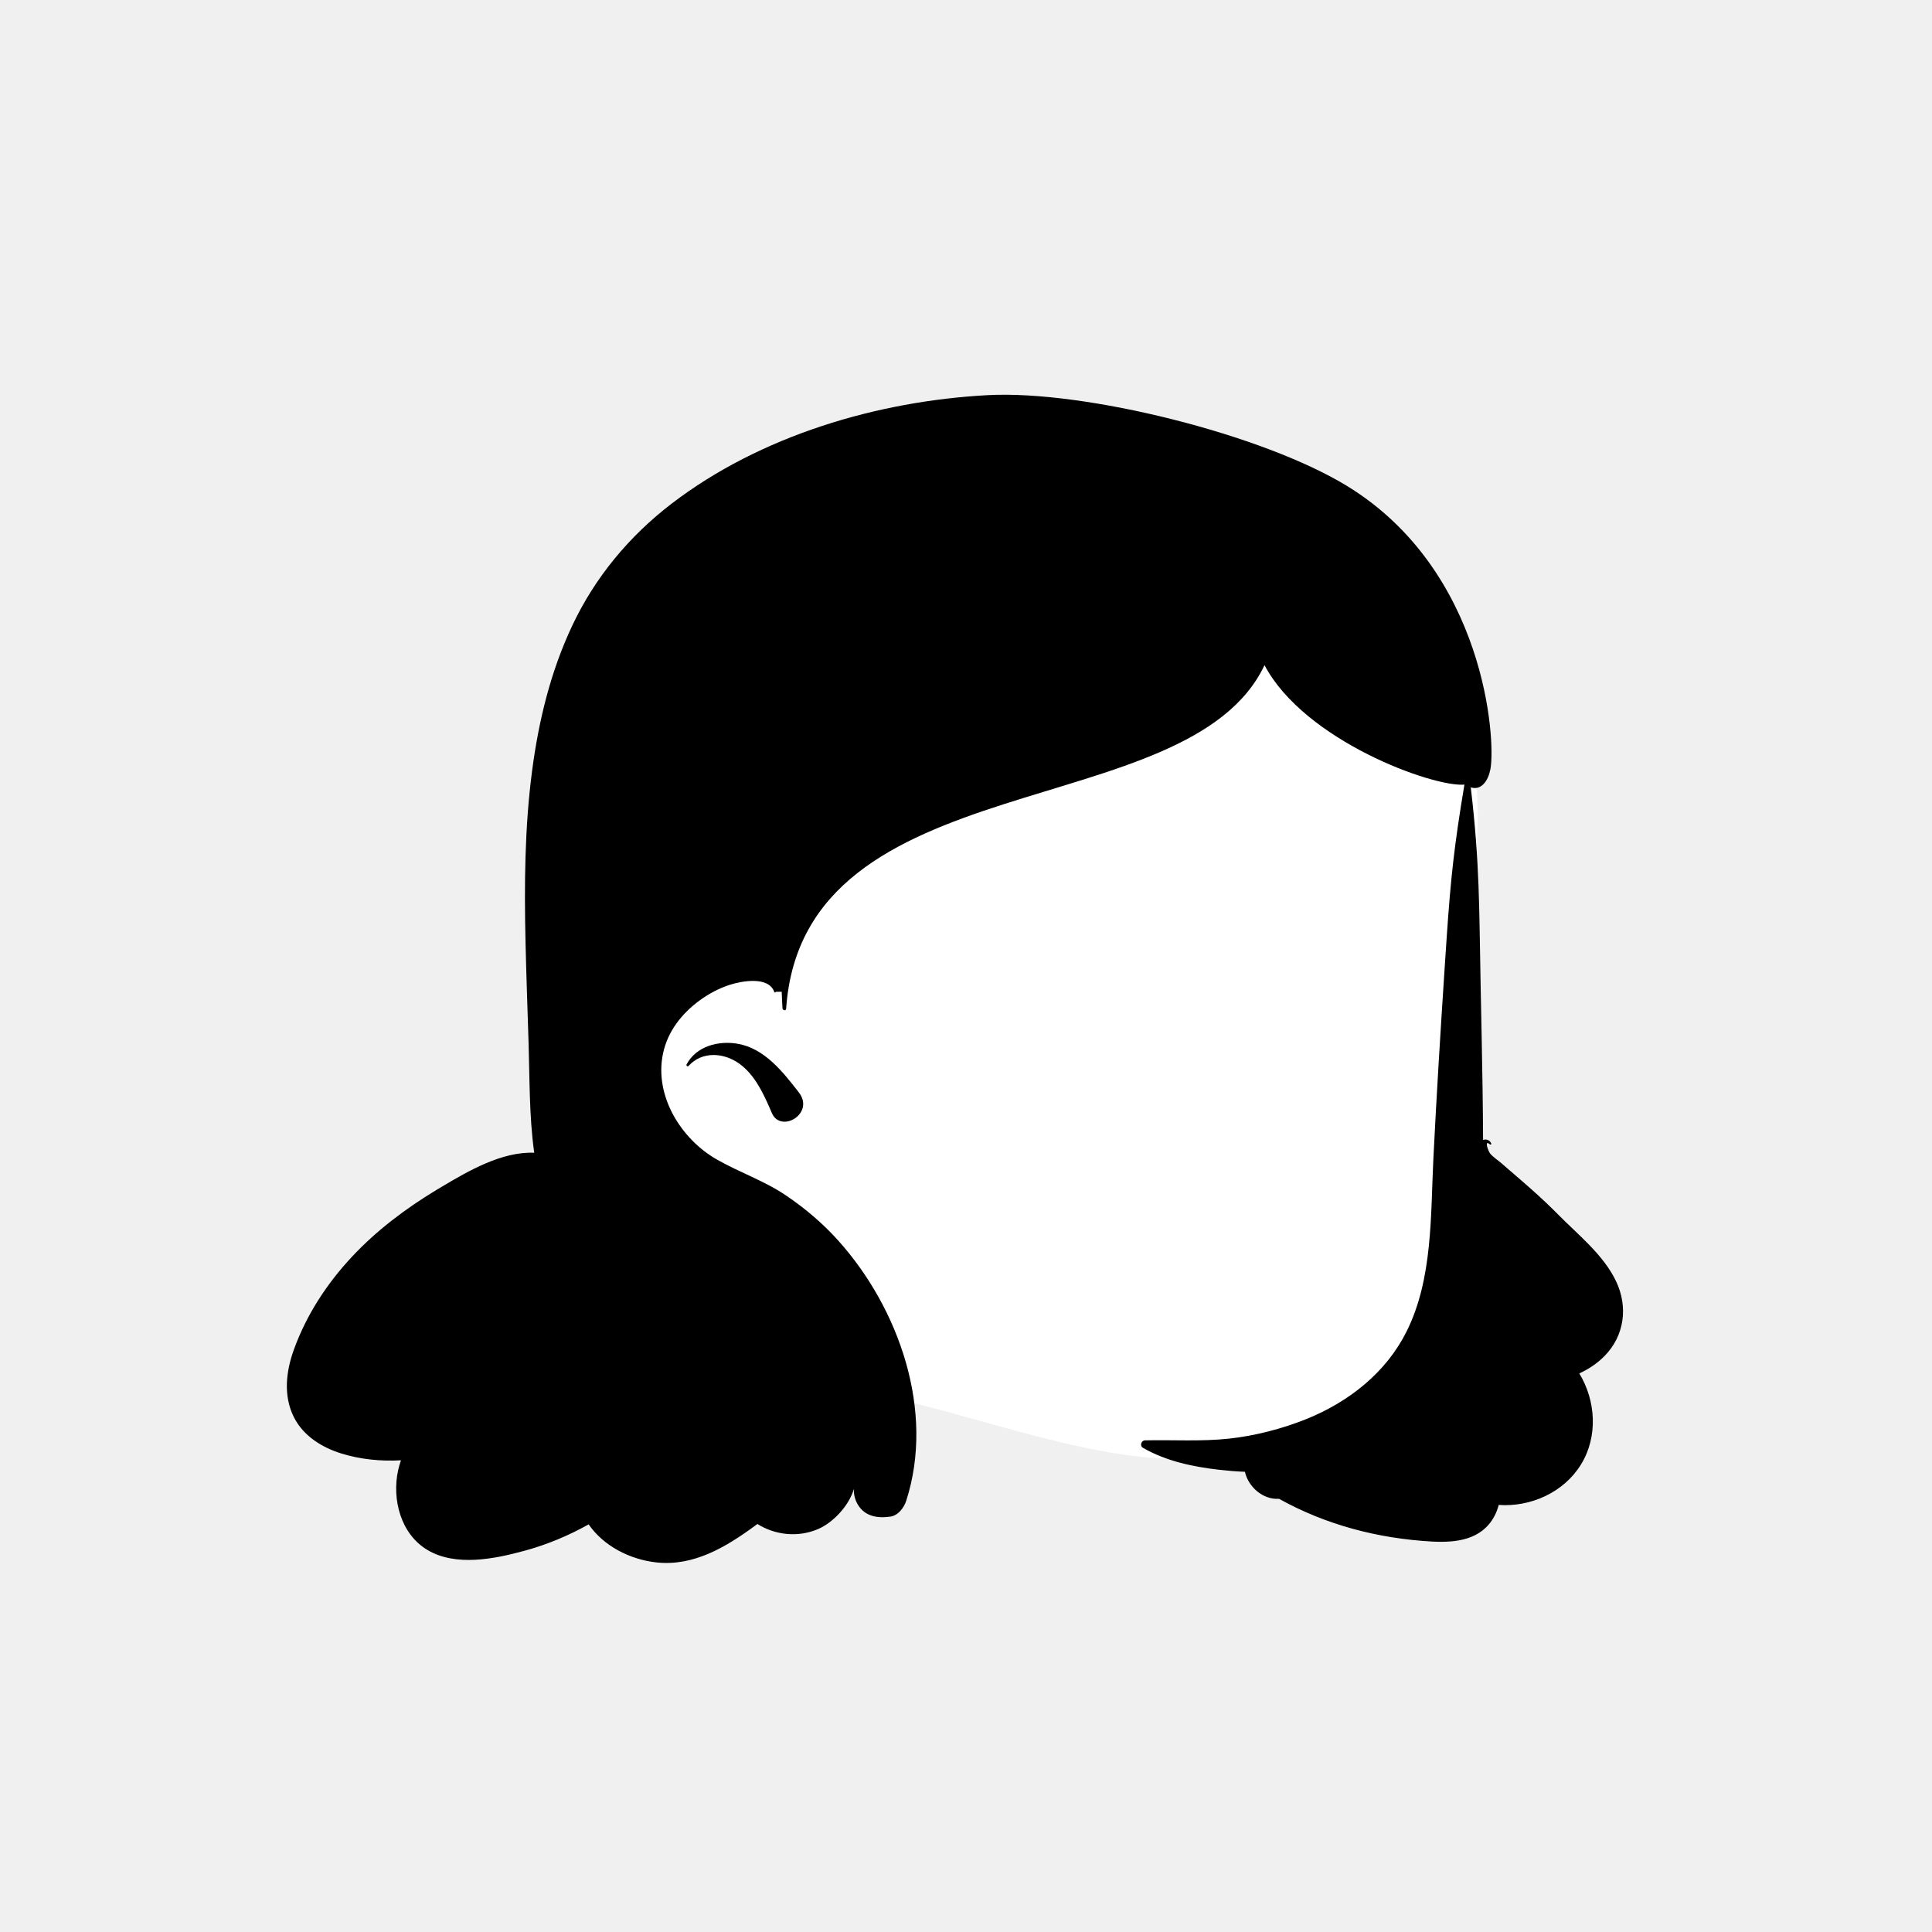
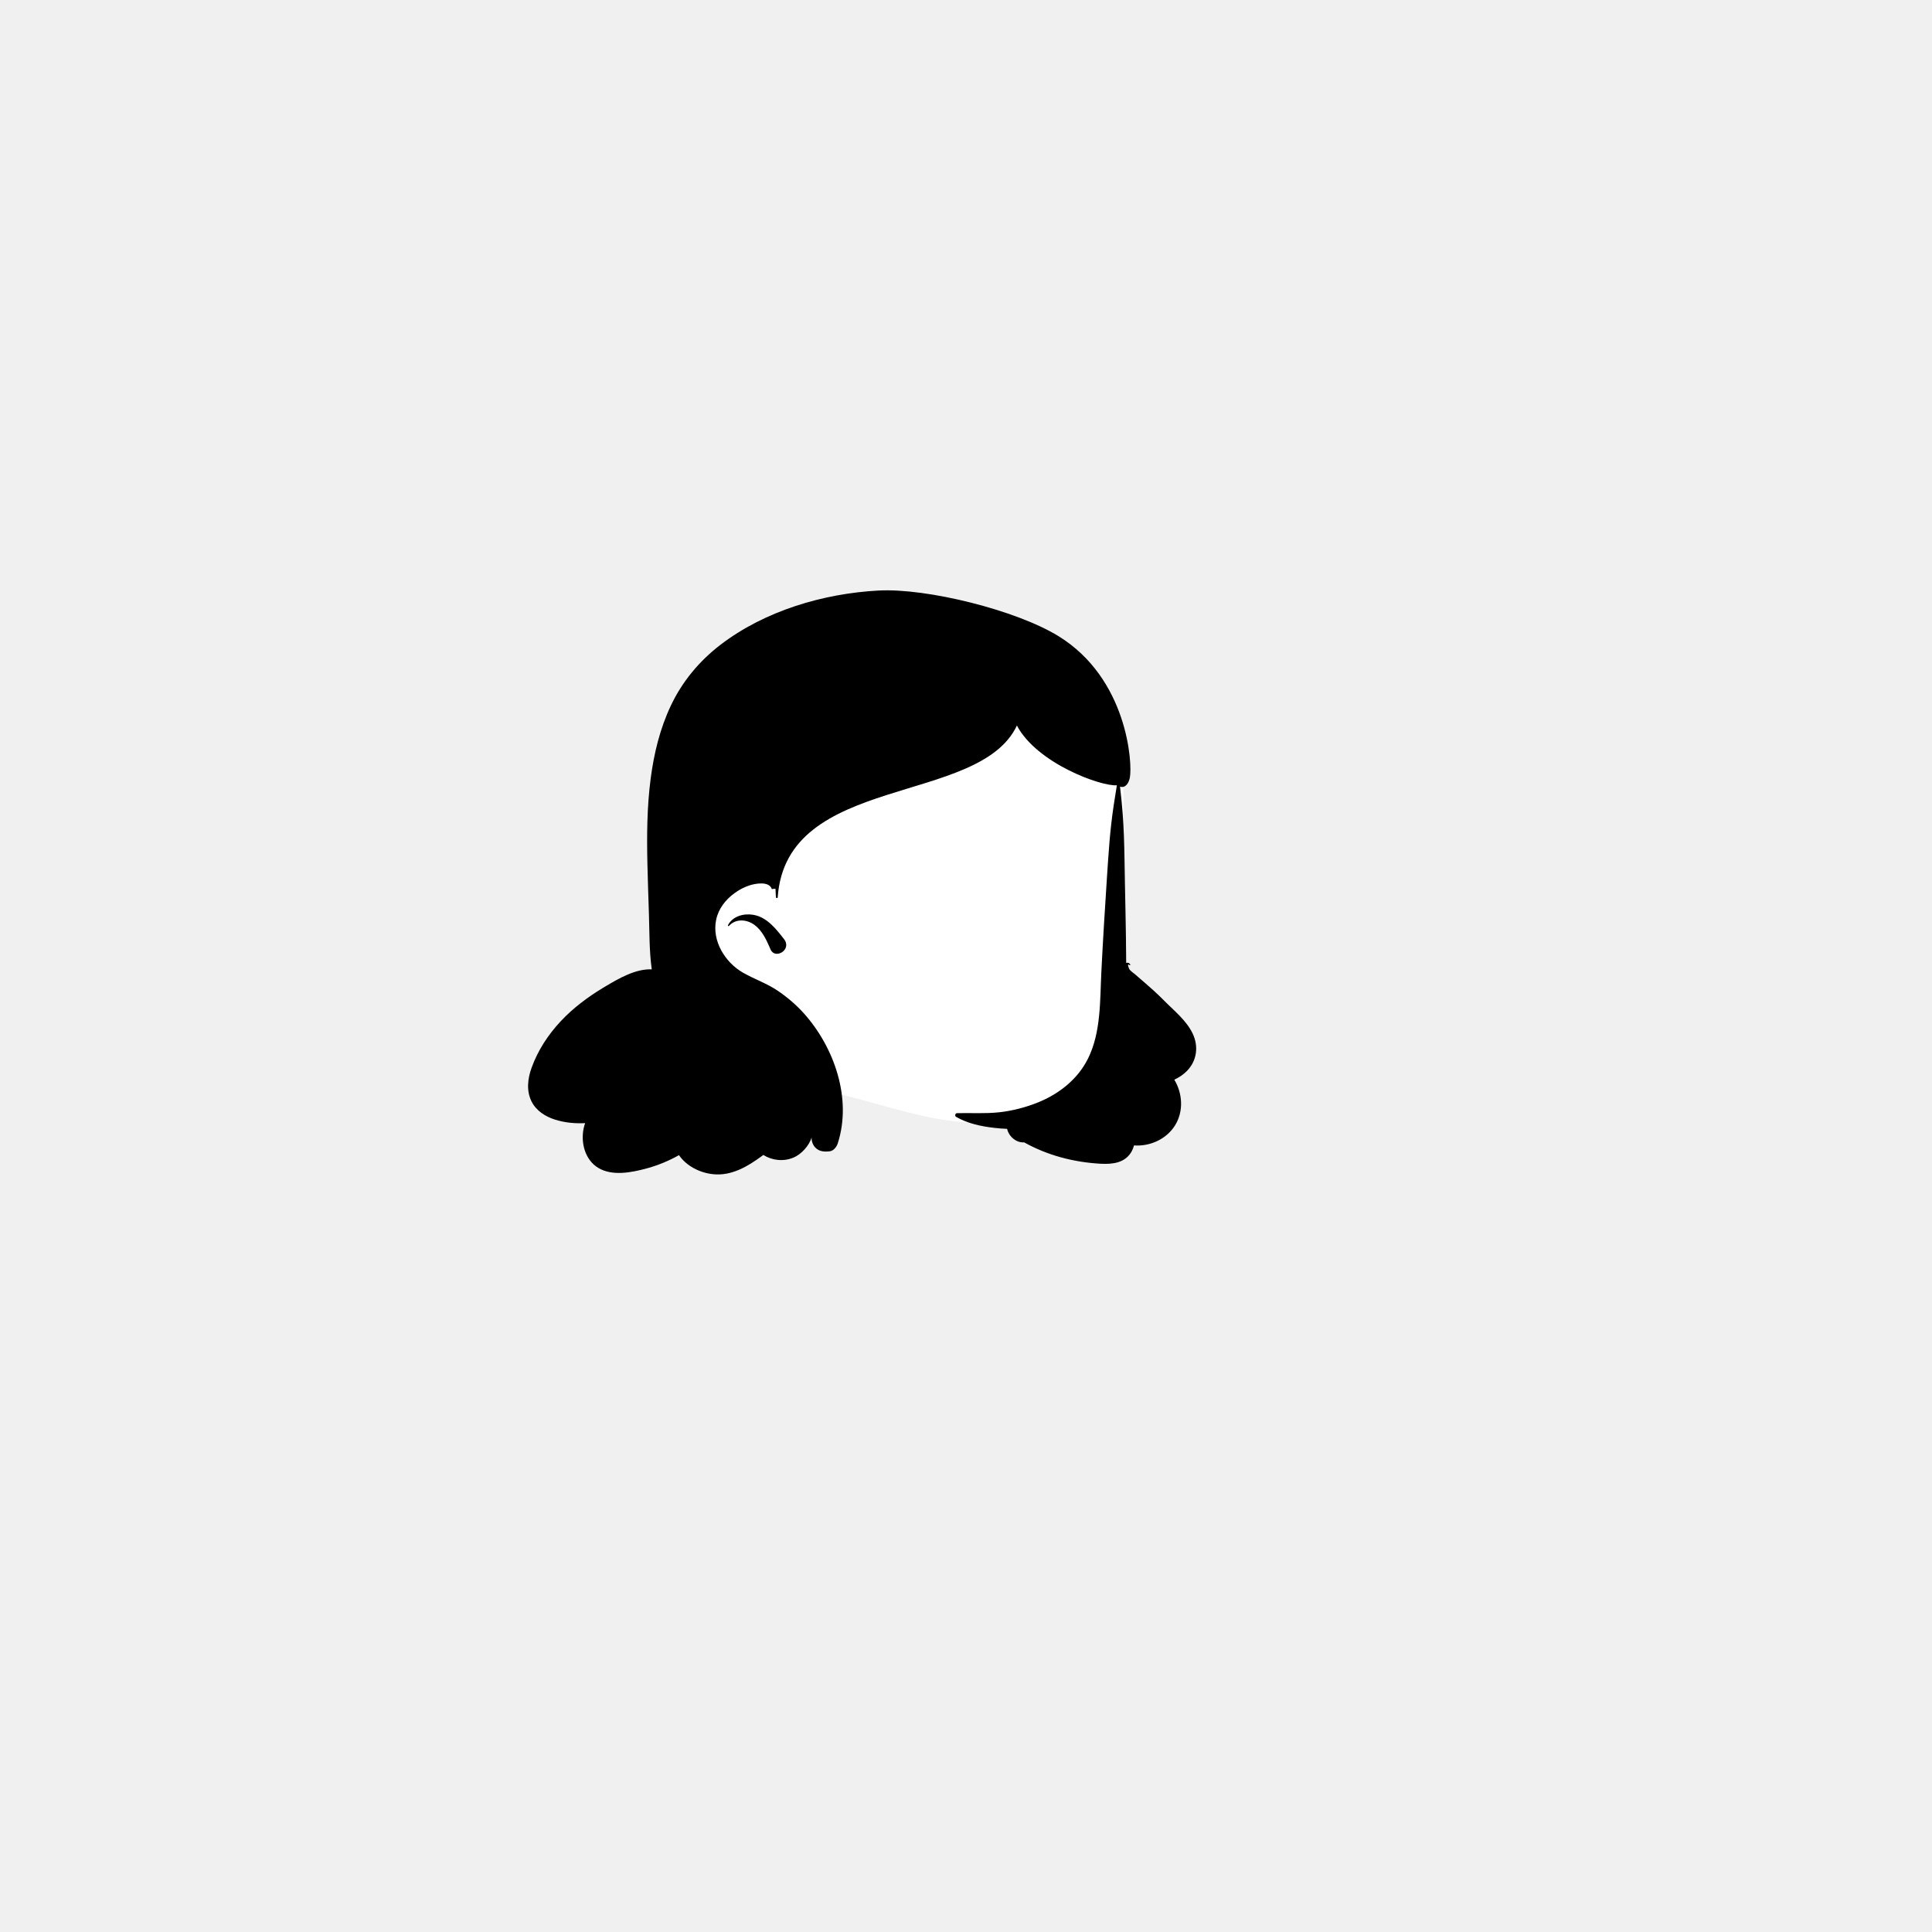
- <svg xmlns="http://www.w3.org/2000/svg" width="788" height="788" viewBox="0 0 788 788" fill="none">
-   <path fill-rule="evenodd" clip-rule="evenodd" d="M584.825 266.573C554.77 225.207 499.432 213.311 451.442 223.372C357.622 240.474 267.988 312.051 251.41 409.395C225.548 468.286 242.063 561.045 317.279 567.975C327.987 568.579 338.594 566.114 349.321 567.445C414.793 577.903 492.16 622.671 550.115 569.876C553.02 571.957 556.846 572.963 560.103 571.704C584.771 562.171 585.93 534.594 588.033 511.925C590.75 482.634 593.298 453.327 595.674 424.008C596.523 373.446 616.565 310.263 584.825 266.573Z" fill="white" />
-   <path fill-rule="evenodd" clip-rule="evenodd" d="M402.93 161.166C442.43 159.066 515.211 177.158 549.671 198.369C605.818 232.928 610.17 301.866 607.88 313.786C607.01 318.335 604.23 322.545 599.88 321.146C603.57 352.465 603.28 370.366 603.9 401.866L604.326 422.897C604.602 436.917 604.84 450.939 604.9 464.965C606.32 464.436 607.72 465.085 608.24 466.446C608.37 466.776 607.92 466.956 607.7 466.766C605.2 464.585 606.98 469.555 607.84 470.566C609.03 471.956 611.01 473.266 612.4 474.456L616.175 477.725L619.95 480.986C624.827 485.194 629.544 489.41 634.094 493.942L635.33 495.186C643.62 503.606 654.01 511.755 659.17 522.646C664.1 533.045 662.58 544.835 654.39 553.125C651.41 556.135 647.93 558.436 644.15 560.176C650.88 571.256 651.86 585.906 644.84 597.305C637.81 608.746 624.29 614.736 611.27 613.816C610.87 615.446 610.25 617.036 609.43 618.545C604.267 628.033 593.998 629.265 584.259 628.757L583.88 628.736C561.96 627.475 540.87 621.986 521.67 611.316C515.01 611.766 509.07 606.295 507.77 600.295C504.27 600.166 500.75 599.875 497.16 599.465C486.51 598.236 475.59 595.946 466.2 590.536C464.76 589.706 465.43 587.516 467.03 587.475C478.47 587.215 489.92 588.006 501.34 586.766C511.82 585.635 522.99 582.746 532.76 578.816C550.32 571.736 565.38 559.726 573.69 543.085C584.45 521.545 583.47 495.676 584.64 472.276C585.936 446.374 587.532 420.497 589.238 394.621L590.066 382.218C591.722 358.043 593.094 345.109 597.29 320.016C584.64 321.146 532.091 302.233 515.75 271.295C484.735 337.11 327.599 310.175 320.63 411.496C320.571 412.355 319.21 412.116 319.16 411.295L319.031 408.986C318.968 407.845 318.911 406.722 318.872 405.608L318.84 404.496L316.37 404.526C316.37 404.835 315.93 404.946 315.82 404.616C313.49 398.005 302.39 400.135 297.56 401.706C293.21 403.125 289.11 405.305 285.43 407.996C278.04 413.396 272.31 420.666 270.41 429.755C266.8 447.016 277.79 464.596 292.38 472.926C301.58 478.176 311.66 481.566 320.48 487.516C328.27 492.766 335.53 498.916 341.82 505.906C366.74 533.596 381.4 575.596 369.61 612.146C368.71 614.936 366.33 618.125 363.18 618.576C357.97 619.326 352.76 618.566 349.84 613.606C348.7 611.666 348.16 609.456 348.28 607.276C346.26 614.215 339.71 621.076 333.67 623.656C325.44 627.176 316.17 626.125 308.91 621.585L307.993 622.264C296.186 630.954 282.997 638.875 267.87 637.276C256.91 636.116 246.15 630.536 240.09 621.736C232.03 626.266 223.42 629.875 214.54 632.335L213.595 632.595C201.378 635.921 185.794 638.971 174.39 632.215C163.44 625.725 159.8 611.555 162.37 599.725C162.68 598.316 163.07 596.946 163.55 595.616C155.31 596.055 147.08 595.266 139.26 592.846C131.27 590.375 123.65 585.625 119.82 577.926C115.5 569.215 116.65 559.316 119.87 550.446C125.02 536.215 133.3 523.555 143.61 512.526C153.525 501.911 165.484 492.905 177.913 485.398L180.009 484.145C191.197 477.471 204.69 469.652 217.91 470.166C217.87 469.996 217.84 469.835 217.82 469.666C215.82 454.936 216.05 439.916 215.58 425.066C215.15 411.406 214.66 397.746 214.34 384.076C213.82 360.835 213.99 337.496 217.02 314.416C219.71 293.936 224.55 273.965 233.38 255.215C242.65 235.516 256.61 218.706 273.85 205.486C310.03 177.736 357.82 163.566 402.93 161.166ZM280.04 434.136C283.98 426.706 292.95 424.366 300.82 425.706C311.85 427.586 319.35 437.227 325.79 445.517C332.55 454.206 318.45 462.396 314.82 453.977L313.96 451.988C311.047 445.311 307.606 438.27 301.66 433.916C295.34 429.296 286.42 428.616 280.84 434.756C280.44 435.206 279.77 434.626 280.04 434.136Z" fill="black" />
+ <svg xmlns="http://www.w3.org/2000/svg" width="900" height="900" viewBox="0 0 900 900" fill="none">
+   <path fill-rule="evenodd" clip-rule="evenodd" d="M513.159 335.29C495.996 311.667 464.394 304.874 436.989 310.619C383.411 320.385 332.224 361.261 322.757 416.85C307.988 450.481 317.419 503.453 360.373 507.41C366.488 507.755 372.545 506.347 378.671 507.107C416.06 513.08 460.241 538.645 493.337 508.496C494.996 509.684 497.181 510.259 499.041 509.54C513.128 504.096 513.79 488.347 514.991 475.402C516.543 458.675 517.998 441.939 519.355 425.195C519.84 396.321 531.285 360.24 513.159 335.29Z" fill="white" />
+   <path fill-rule="evenodd" clip-rule="evenodd" d="M409.285 275.095C431.842 273.896 473.405 284.227 493.084 296.34C525.147 316.076 527.633 355.444 526.325 362.251C525.828 364.849 524.241 367.253 521.756 366.454C523.864 384.339 523.698 394.562 524.052 412.551L524.295 424.561C524.453 432.567 524.589 440.574 524.623 448.584C525.434 448.282 526.234 448.653 526.531 449.43C526.605 449.618 526.348 449.721 526.222 449.613C524.795 448.367 525.811 451.205 526.302 451.783C526.982 452.577 528.112 453.325 528.906 454.004L531.062 455.871L533.218 457.733C536.003 460.136 538.697 462.544 541.295 465.132L542.001 465.842C546.735 470.651 552.668 475.304 555.615 481.524C558.43 487.462 557.562 494.195 552.885 498.929C551.183 500.648 549.196 501.962 547.038 502.956C550.881 509.283 551.44 517.65 547.432 524.159C543.417 530.693 535.696 534.113 528.261 533.588C528.032 534.519 527.678 535.427 527.21 536.289C524.262 541.707 518.397 542.41 512.836 542.12L512.619 542.108C500.102 541.388 488.058 538.254 477.093 532.16C473.29 532.417 469.898 529.293 469.156 525.867C467.157 525.793 465.147 525.627 463.097 525.393C457.015 524.691 450.779 523.383 445.416 520.294C444.594 519.82 444.977 518.569 445.89 518.546C452.423 518.397 458.962 518.849 465.484 518.141C471.468 517.495 477.847 515.845 483.426 513.601C493.454 509.558 502.055 502.699 506.8 493.196C512.945 480.895 512.385 466.122 513.053 452.759C513.794 437.968 514.705 423.19 515.679 408.413L516.152 401.33C517.098 387.525 517.881 380.139 520.277 365.809C513.053 366.454 483.044 355.654 473.713 337.986C456.001 375.571 366.266 360.189 362.286 418.05C362.253 418.54 361.475 418.404 361.447 417.935L361.373 416.617C361.337 415.965 361.305 415.324 361.282 414.687L361.264 414.052L359.854 414.07C359.854 414.246 359.602 414.309 359.539 414.121C358.209 410.346 351.87 411.562 349.112 412.459C346.628 413.27 344.286 414.514 342.185 416.051C337.965 419.135 334.692 423.287 333.607 428.477C331.546 438.334 337.822 448.374 346.154 453.13C351.407 456.129 357.164 458.065 362.201 461.462C366.649 464.46 370.795 467.973 374.387 471.964C388.618 487.777 396.99 511.762 390.257 532.634C389.743 534.228 388.384 536.049 386.585 536.306C383.61 536.735 380.635 536.301 378.967 533.468C378.316 532.36 378.008 531.098 378.076 529.853C376.923 533.816 373.182 537.734 369.733 539.207C365.033 541.217 359.739 540.617 355.593 538.025L355.07 538.412C348.327 543.375 340.795 547.898 332.157 546.985C325.898 546.323 319.753 543.136 316.293 538.111C311.69 540.698 306.773 542.759 301.702 544.164L301.162 544.312C294.186 546.211 285.286 547.953 278.774 544.095C272.52 540.389 270.442 532.297 271.909 525.541C272.086 524.736 272.309 523.954 272.583 523.195C267.878 523.445 263.178 522.995 258.712 521.613C254.149 520.202 249.798 517.489 247.611 513.092C245.144 508.118 245.8 502.465 247.639 497.4C250.58 489.273 255.308 482.043 261.196 475.745C266.858 469.683 273.688 464.54 280.785 460.253L281.982 459.537C288.371 455.726 296.077 451.261 303.626 451.554C303.604 451.457 303.586 451.365 303.575 451.269C302.433 442.857 302.564 434.28 302.296 425.799C302.05 417.999 301.77 410.198 301.588 402.391C301.291 389.119 301.388 375.791 303.118 362.611C304.654 350.915 307.418 339.511 312.461 328.803C317.755 317.554 325.727 307.954 335.572 300.405C356.233 284.558 383.524 276.466 409.285 275.095ZM339.107 430.979C341.357 426.736 346.479 425.4 350.973 426.165C357.272 427.238 361.555 432.744 365.233 437.478C369.093 442.44 361.041 447.117 358.968 442.309L358.477 441.174C356.814 437.361 354.849 433.34 351.453 430.853C347.844 428.215 342.75 427.827 339.564 431.333C339.335 431.59 338.953 431.259 339.107 430.979Z" fill="black" />
</svg>
